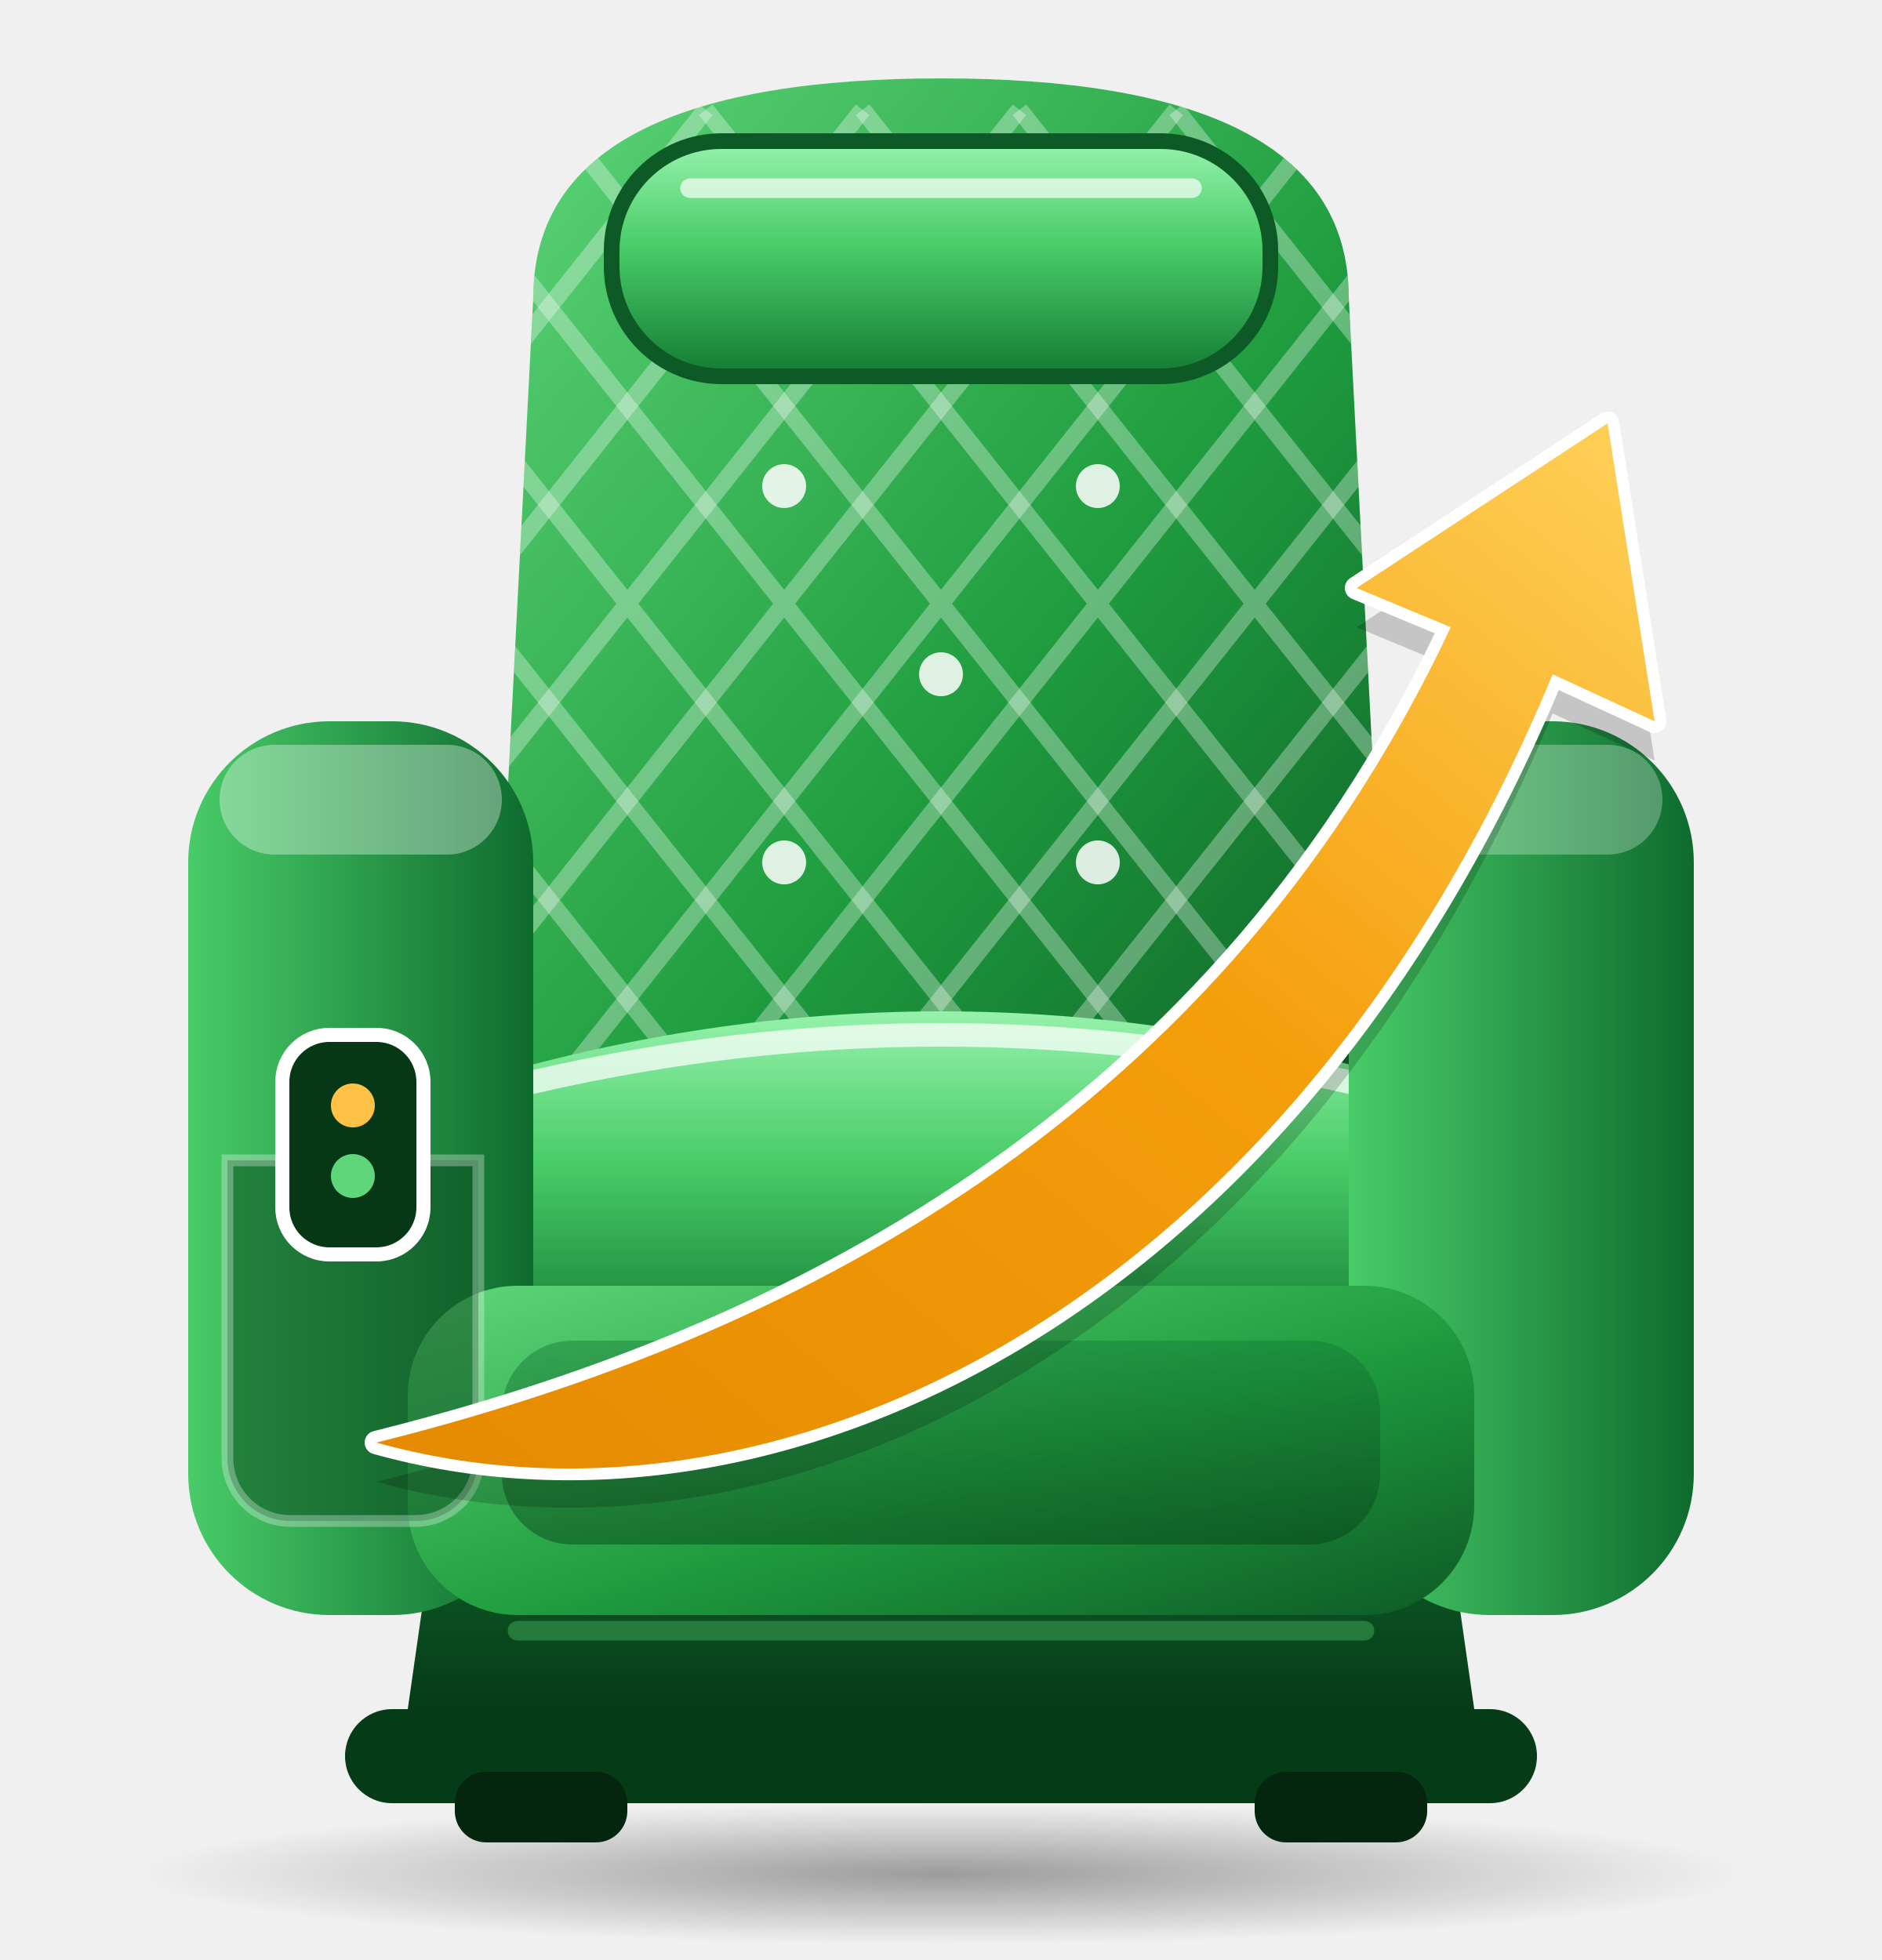
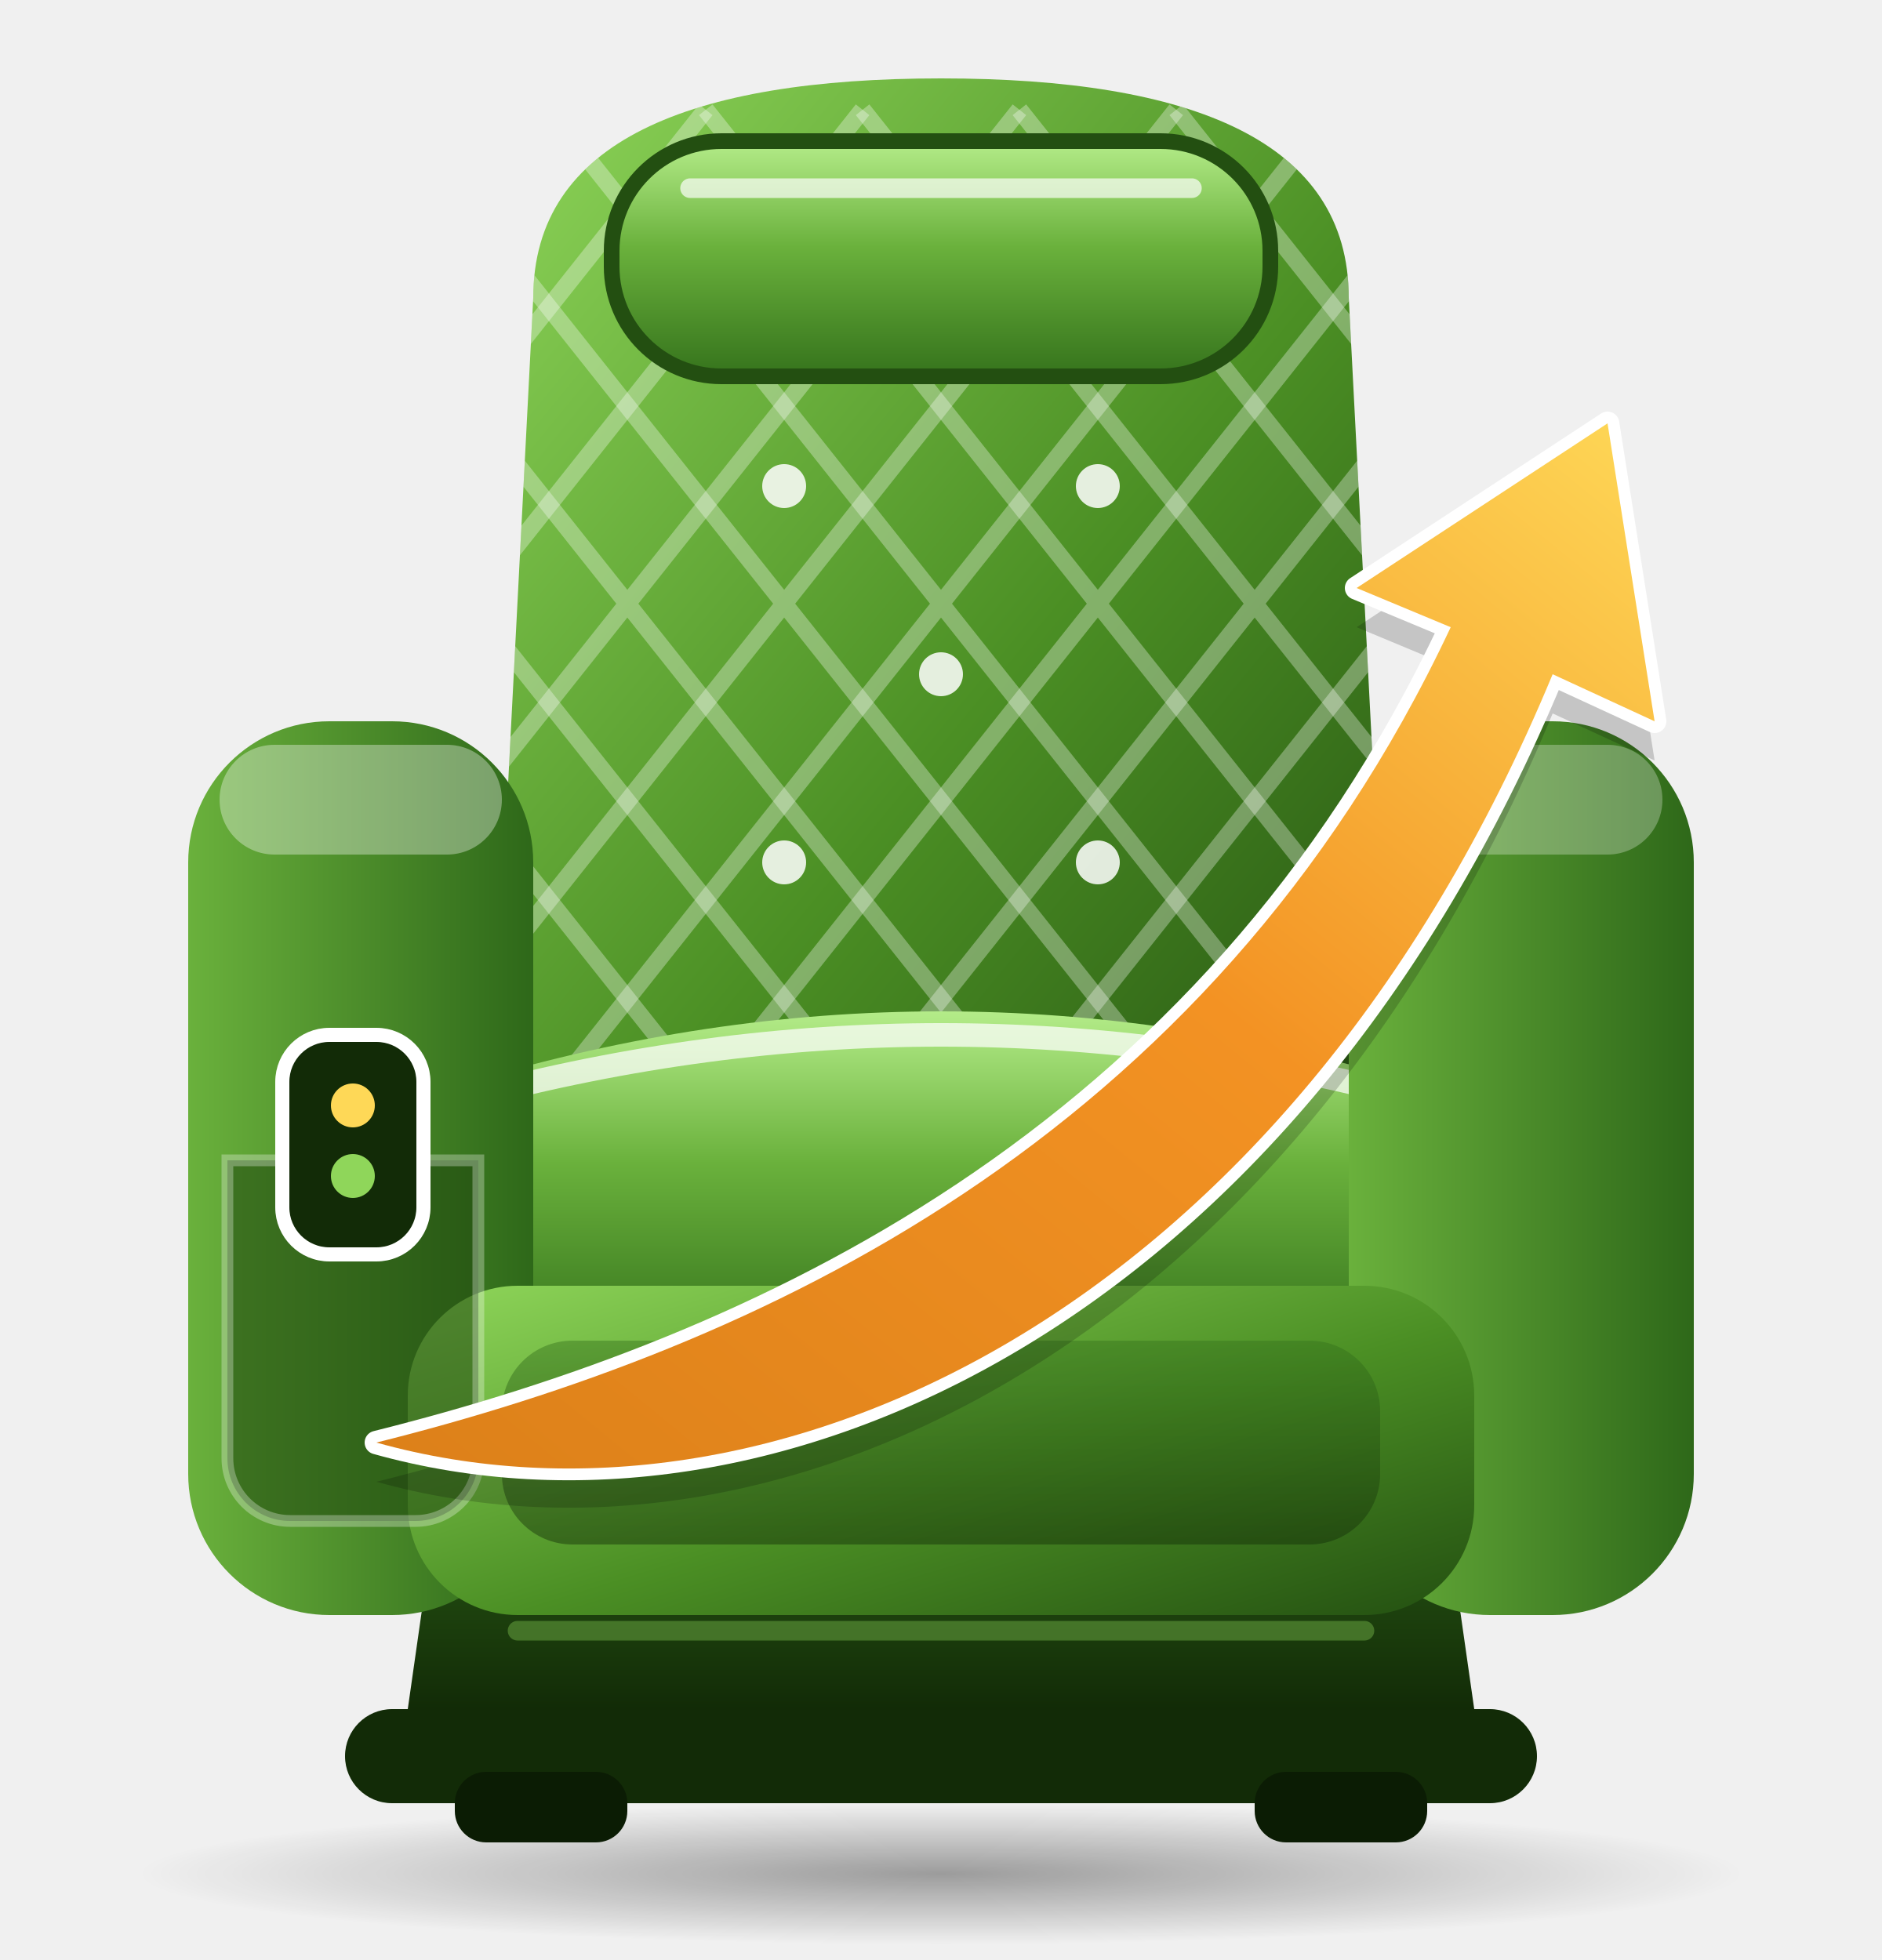
<svg xmlns="http://www.w3.org/2000/svg" viewBox="0 0 240 250">
  <defs>
    <style>
  /* Voorwaartse (naar de kijker toe) sta-op beweging zonder zijwaartse rotatie */
  .wedge-lift {
   transform-origin: 120px 218px;
   animation: staOpWedge 5s cubic-bezier(.45, .05, .25, 1) infinite;
  }
  .frame-lift {
   transform-origin: 120px 180px;
   animation: staOpFrame 5s cubic-bezier(.45, .05, .25, 1) infinite;
  }
  .seat-tilt {
   transform-origin: 120px 172px;
   animation: staOpSeat 5s cubic-bezier(.45, .05, .25, 1) infinite;
  }
  .back-tilt {
   transform-origin: 120px 148px;
   animation: staOpBack 5s cubic-bezier(.45, .05, .25, 1) infinite;
  }
  .head-tilt {
   transform-origin: 120px 36px;
   animation: staOpHead 5s cubic-bezier(.45, .05, .25, 1) infinite;
  }
  .arrow-lift {
   transform-origin: 120px 140px;
   animation: staOpArrow 5s cubic-bezier(.45, .05, .25, 1) infinite;
  }
  .btn-glow {
   animation: staOpBtn 5s ease-in-out infinite;
  }
  @keyframes staOpWedge {
   0%, 16% { transform: scaleY(.38); }
   48%, 68% { transform: scaleY(1.12); }
   92%, 100% { transform: scaleY(.38); }
  }
  @keyframes staOpFrame {
   0%, 16% { transform: translateY(6px); }
   48%, 68% { transform: translateY(-12px); }
   92%, 100% { transform: translateY(6px); }
  }
  /* Zitting kantelt voorover naar de kijker: achterrand komt hoog omhoog zodat het zitvlak groter/schuiner zichtbaar wordt */
  @keyframes staOpSeat {
   0%, 16% { transform: translateY(6px) scaleY(.78); }
   48%, 68% { transform: translateY(-14px) scaleY(1.65); }
   92%, 100% { transform: translateY(6px) scaleY(.78); }
  }
  /* Rugleuning komt recht omhoog en buigt voorover naar de kijker (perspectivische verkorting + verbreding bovenin) */
  @keyframes staOpBack {
   0%, 16% { transform: translateY(6px) scale(1, 1); }
   48%, 68% { transform: translateY(-19px) scale(1.04, .86); }
   92%, 100% { transform: translateY(6px) scale(1, 1); }
  }
  /* Nekkussen komt nog iets verder naar de kijker toe bij het voorover buigen */
  @keyframes staOpHead {
   0%, 16% { transform: translateY(0) scale(1); }
   48%, 68% { transform: translateY(5px) scale(1.05, 1.08); }
   92%, 100% { transform: translateY(0) scale(1); }
  }
  @keyframes staOpArrow {
   0%, 16% { transform: translateY(4px) scale(.97); opacity: .88; }
   48%, 68% { transform: translateY(-8px) scale(1.02); opacity: 1; }
   92%, 100% { transform: translateY(4px) scale(.97); opacity: .88; }
  }
  @keyframes staOpBtn {
   0%, 8% { fill: #ffc247; r: 2.8px; }
   14%, 58% { fill: #fffdf0; r: 3.8px; }
   72%, 100% { fill: #ffc247; r: 2.8px; }
  }
  svg { cursor: pointer; }
  svg.dancing .wedge-lift { animation: danceWedge 3.2s cubic-bezier(.36, .07, .19, .97) infinite; }
  svg.dancing .frame-lift { animation: danceFrame 3.2s cubic-bezier(.36, .07, .19, .97) infinite; }
  svg.dancing .seat-tilt { animation: danceSeat 3.2s cubic-bezier(.36, .07, .19, .97) infinite; }
  svg.dancing .back-tilt { animation: danceBack 3.2s cubic-bezier(.36, .07, .19, .97) infinite; }
  svg.dancing .head-tilt { animation: danceHead 3.2s cubic-bezier(.36, .07, .19, .97) infinite; }
  svg.dancing .arrow-lift { animation: danceArrow 3.2s cubic-bezier(.36, .07, .19, .97) infinite; }
  @keyframes danceWedge {
   0%, 100% { transform: scaleY(.55) skewX(0deg); }
   10%, 30% { transform: scaleY(.95) skewX(-10deg); }
   15%, 35% { transform: scaleY(.35) skewX(0deg); }
   20%, 40% { transform: scaleY(.95) skewX(10deg); }
   50%, 66% { transform: scaleY(1.25) skewX(0deg); }
   76% { transform: scaleY(.32); }
   86% { transform: scaleY(1.12); }
  }
  @keyframes danceFrame {
   0%, 100% { transform: translate(0, 0) rotate(0deg) scale(1, 1); }
   10%, 30% { transform: translate(-10px, -10px) rotate(-9deg) scale(1.06, .95); }
   15%, 35% { transform: translate(0, 6px) rotate(0deg) scale(1.08, .9); }
   20%, 40% { transform: translate(10px, -10px) rotate(9deg) scale(1.06, .95); }
   52% { transform: translate(-6px, -22px) rotate(-12deg) scale(.94, 1.08); }
   64% { transform: translate(6px, -24px) rotate(12deg) scale(.94, 1.08); }
   76% { transform: translate(0, 8px) scale(1.1, .88); }
   86% { transform: translate(0, -14px) scale(1.03, 1.02); }
  }
  @keyframes danceSeat {
   0%, 100% { transform: translate(0, 0) rotate(0deg) scaleY(1); }
   10%, 30% { transform: translate(-10px, -12px) rotate(-8deg) scaleY(1.35); }
   15%, 35% { transform: translate(0, 6px) rotate(0deg) scaleY(.75); }
   20%, 40% { transform: translate(10px, -12px) rotate(8deg) scaleY(1.35); }
   52%, 64% { transform: translate(0, -24px) scaleY(1.55); }
   76% { transform: translate(0, 8px) scaleY(.72); }
   86% { transform: translate(0, -16px) scaleY(1.75); }
  }
  @keyframes danceBack {
   0%, 100% { transform: translate(0, 0) rotate(0deg) scale(1, 1); }
   10%, 30% { transform: translate(-12px, -14px) rotate(-11deg) scale(1.05, .94); }
   15%, 35% { transform: translate(0, 6px) rotate(0deg) scale(1.06, .92); }
   20%, 40% { transform: translate(12px, -14px) rotate(11deg) scale(1.05, .94); }
   52% { transform: translate(-8px, -26px) rotate(-14deg) scale(.92, 1.06); }
   64% { transform: translate(8px, -26px) rotate(14deg) scale(.92, 1.06); }
   76% { transform: translate(0, 8px) scale(1.08, .88); }
   86% { transform: translate(0, -20px) scale(1.06, .82); }
  }
  @keyframes danceHead {
   0%, 100% { transform: translate(0, 0) rotate(0deg) scale(1); }
   10%, 30% { transform: translate(10px, 3px) rotate(14deg) scale(1.08); }
   15%, 35% { transform: translate(0, -3px) rotate(0deg) scale(.96); }
   20%, 40% { transform: translate(-10px, 3px) rotate(-14deg) scale(1.08); }
   52% { transform: translate(8px, -4px) rotate(16deg) scale(1.1); }
   64% { transform: translate(-8px, -4px) rotate(-16deg) scale(1.1); }
   86% { transform: translate(0, 8px) scale(1.1, 1.14); }
  }
  @keyframes danceArrow {
   0%, 100% { transform: translate(0, 0) rotate(0deg) scale(1); }
   10%, 30% { transform: translate(-6px, -10px) rotate(-8deg) scale(1.06); }
   20%, 40% { transform: translate(6px, -10px) rotate(8deg) scale(1.06); }
   58% { transform: translate(0, -18px) rotate(-12deg) scale(1.12); }
   86% { transform: translate(0, -10px) scale(1.08); }
  }
  @media (prefers-reduced-motion: reduce) {
   .wedge-lift, .frame-lift, .seat-tilt, .back-tilt, .head-tilt, .arrow-lift, .btn-glow { animation: none !important; }
  }
 </style>
    <linearGradient id="b" x1="0" y1="0" x2="1" y2="1">
-       <stop offset="0" stop-color="#5fd67a" />
-       <stop offset=".55" stop-color="#1f9d3f" />
-       <stop offset="1" stop-color="#0d5a26" />
+       <stop offset="0" stop-color="#8fd65a" />
+       <stop offset=".55" stop-color="#4b8f24" />
+       <stop offset="1" stop-color="#234f11" />
    </linearGradient>
    <linearGradient id="a" x1="0" y1="0" x2="1" y2="0">
-       <stop offset="0" stop-color="#48cc68" />
-       <stop offset="1" stop-color="#0e6b2e" />
+       <stop offset="0" stop-color="#6ab13c" />
+       <stop offset="1" stop-color="#2e6819" />
    </linearGradient>
    <linearGradient id="a2" x1="1" y1="0" x2="0" y2="0">
-       <stop offset="0" stop-color="#0e6b2e" />
-       <stop offset="1" stop-color="#48cc68" />
+       <stop offset="0" stop-color="#2e6819" />
+       <stop offset="1" stop-color="#6ab13c" />
    </linearGradient>
    <linearGradient id="s" x1="0" y1="0" x2="0" y2="1">
-       <stop offset="0" stop-color="#96f2ab" />
-       <stop offset=".45" stop-color="#48cc68" />
-       <stop offset="1" stop-color="#147a32" />
+       <stop offset="0" stop-color="#b4ec89" />
+       <stop offset=".45" stop-color="#6ab13c" />
+       <stop offset="1" stop-color="#35731c" />
    </linearGradient>
    <linearGradient id="f" x1="0" y1="0" x2="0" y2="1">
-       <stop offset="0" stop-color="#157a36" />
-       <stop offset="1" stop-color="#063b17" />
+       <stop offset="0" stop-color="#35731c" />
+       <stop offset="1" stop-color="#122b07" />
    </linearGradient>
    <linearGradient id="sw" x1="0" y1="1" x2="1" y2="0">
-       <stop offset="0" stop-color="#e58a00" />
-       <stop offset=".55" stop-color="#f59e0b" />
-       <stop offset="1" stop-color="#ffd25a" />
+       <stop offset="0" stop-color="#dc8019" />
+       <stop offset=".55" stop-color="#f39223" />
+       <stop offset="1" stop-color="#fed857" />
    </linearGradient>
    <radialGradient id="sh">
      <stop offset="0" stop-color="#000" stop-opacity=".35" />
      <stop offset="1" stop-color="#000" stop-opacity="0" />
    </radialGradient>
    <clipPath id="c">
      <path d="M68 38C68 18 88 10 120 10s52 8 52 28l6 116H62z" />
    </clipPath>
  </defs>
  <ellipse cx="120" cy="239" rx="102" ry="9" fill="url(#sh)" />
-   <rect x="44" y="218" width="152" height="12" rx="6" fill="#063b17" />
-   <rect x="58" y="226" width="22" height="9" rx="4" fill="#04260e" />
-   <rect x="160" y="226" width="22" height="9" rx="4" fill="#04260e" />
+   <rect x="44" y="218" width="152" height="12" rx="6" fill="#122b07" />
+   <rect x="58" y="226" width="22" height="9" rx="4" fill="#0b1c04" />
+   <rect x="160" y="226" width="22" height="9" rx="4" fill="#0b1c04" />
  <g class="wedge-lift">
    <path d="M52 218L58 176L182 176L188 218Z" fill="url(#f)" />
-     <path d="M66 208L174 208M68 194L172 194" stroke="#5fd67a" stroke-opacity=".34" stroke-width="2.5" stroke-linecap="round" />
+     <path d="M66 208L174 208M68 194L172 194" stroke="#8fd65a" stroke-opacity=".36" stroke-width="2.5" stroke-linecap="round" />
  </g>
  <g class="back-tilt">
    <path d="M68 38C68 18 88 10 120 10s52 8 52 28l6 116H62z" fill="url(#b)" />
    <g clip-path="url(#c)" stroke="#fff" stroke-opacity=".32" stroke-width="2.2" fill="none">
      <path d="M-50 14L50 140M50 14L-50 140" />
      <path d="M-30 14L70 140M70 14L-30 140" />
      <path d="M-10 14L90 140M90 14L-10 140" />
      <path d="M10 14L110 140M110 14L10 140" />
      <path d="M30 14L130 140M130 14L30 140" />
      <path d="M50 14L150 140M150 14L50 140" />
      <path d="M70 14L170 140M170 14L70 140" />
      <path d="M90 14L190 140M190 14L90 140" />
      <path d="M110 14L210 140M210 14L110 140" />
      <path d="M130 14L230 140M230 14L130 140" />
      <path d="M150 14L250 140M250 14L150 140" />
      <path d="M170 14L270 140M270 14L170 140" />
    </g>
    <g clip-path="url(#c)" fill="#fff" fill-opacity=".85">
      <circle cx="100" cy="62" r="2.8" />
      <circle cx="140" cy="62" r="2.8" />
      <circle cx="120" cy="86" r="2.8" />
      <circle cx="100" cy="110" r="2.8" />
      <circle cx="140" cy="110" r="2.8" />
      <circle cx="120" cy="132" r="2.8" />
    </g>
    <g class="head-tilt">
-       <rect x="78" y="18" width="84" height="30" rx="14" fill="url(#s)" stroke="#0d5a26" stroke-width="2" />
+       <rect x="78" y="18" width="84" height="30" rx="14" fill="url(#s)" stroke="#234f11" stroke-width="2" />
      <path d="M88 24h64" stroke="#fff" stroke-opacity=".68" stroke-width="2.5" stroke-linecap="round" />
    </g>
  </g>
  <g class="seat-tilt">
    <path d="M60 138Q120 120 180 138L188 172H52z" fill="url(#s)" />
    <path d="M60 140Q120 124 180 140" fill="none" stroke="#fff" stroke-opacity=".72" stroke-width="3" stroke-linecap="round" />
  </g>
  <g class="frame-lift">
    <rect x="24" y="92" width="44" height="114" rx="18" fill="url(#a)" />
    <rect x="172" y="92" width="44" height="114" rx="18" fill="url(#a2)" />
    <rect x="28" y="95" width="36" height="14" rx="7" fill="#fff" fill-opacity=".35" />
    <rect x="176" y="95" width="36" height="14" rx="7" fill="#fff" fill-opacity=".28" />
    <rect x="52" y="164" width="136" height="42" rx="14" fill="url(#b)" />
    <rect x="64" y="171" width="112" height="26" rx="9" fill="url(#f)" fill-opacity=".45" />
-     <path d="M29 148h32v38a8 8 0 0 1-8 8H37a8 8 0 0 1-8-8z" fill="#0b4f21" fill-opacity=".55" stroke="#fff" stroke-opacity=".3" stroke-width="1.5" />
-     <rect x="36" y="132" width="18" height="28" rx="6" fill="#073816" stroke="#fff" stroke-width="1.8" />
-     <circle class="btn-glow" cx="45" cy="141" r="2.8" fill="#ffc247" />
-     <circle cx="45" cy="150" r="2.8" fill="#5fd67a" />
+     <path d="M29 148h32v38a8 8 0 0 1-8 8H37a8 8 0 0 1-8-8z" fill="#1d460d" fill-opacity=".55" stroke="#fff" stroke-opacity=".3" stroke-width="1.5" />
+     <rect x="36" y="132" width="18" height="28" rx="6" fill="#122b07" stroke="#fff" stroke-width="1.8" />
+     <circle class="btn-glow" cx="45" cy="141" r="2.8" fill="#fed857" />
+     <circle cx="45" cy="150" r="2.8" fill="#8fd65a" />
  </g>
  <g class="arrow-lift">
    <path d="M48 184C98 198 164 168 198 86L211 92L205 54L173 75L185 80C154 146 96 172 48 184Z" fill="#000" opacity=".18" transform="translate(0 5)" />
    <path d="M48 184C98 198 164 168 198 86L211 92L205 54L173 75L185 80C154 146 96 172 48 184Z" fill="url(#sw)" stroke="#fff" stroke-width="3" stroke-linejoin="round" paint-order="stroke" />
  </g>
</svg>
